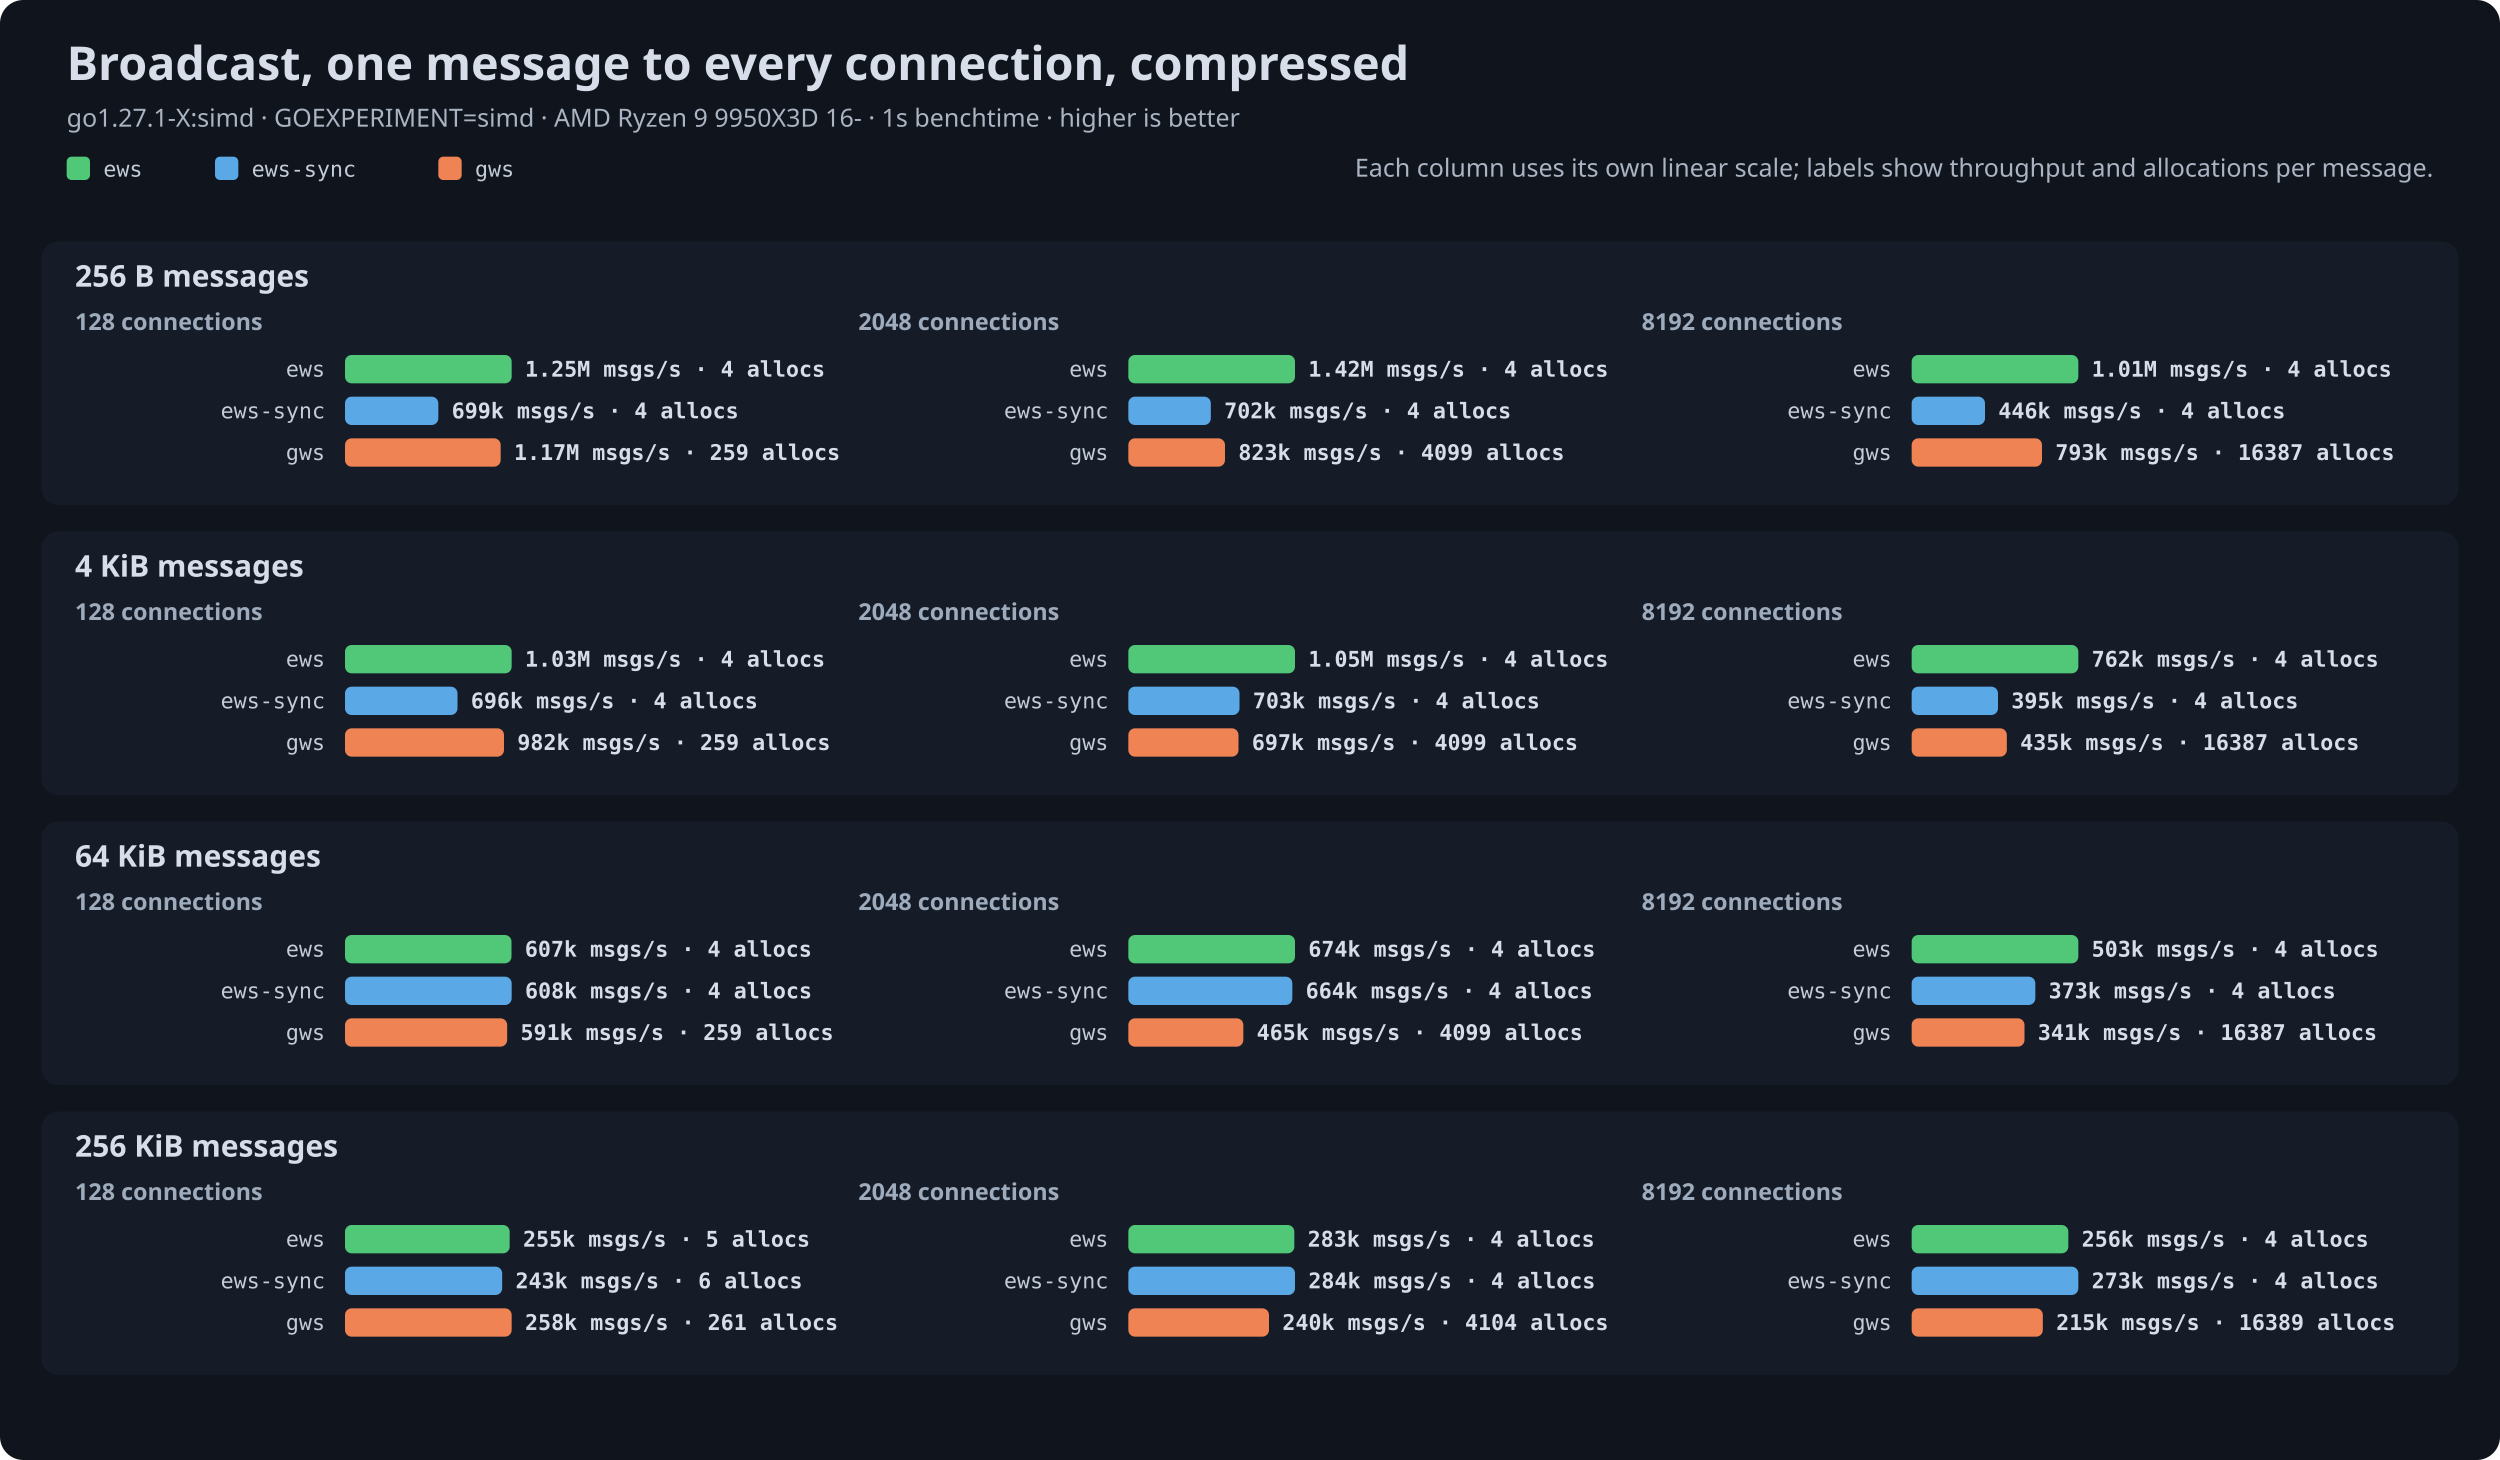
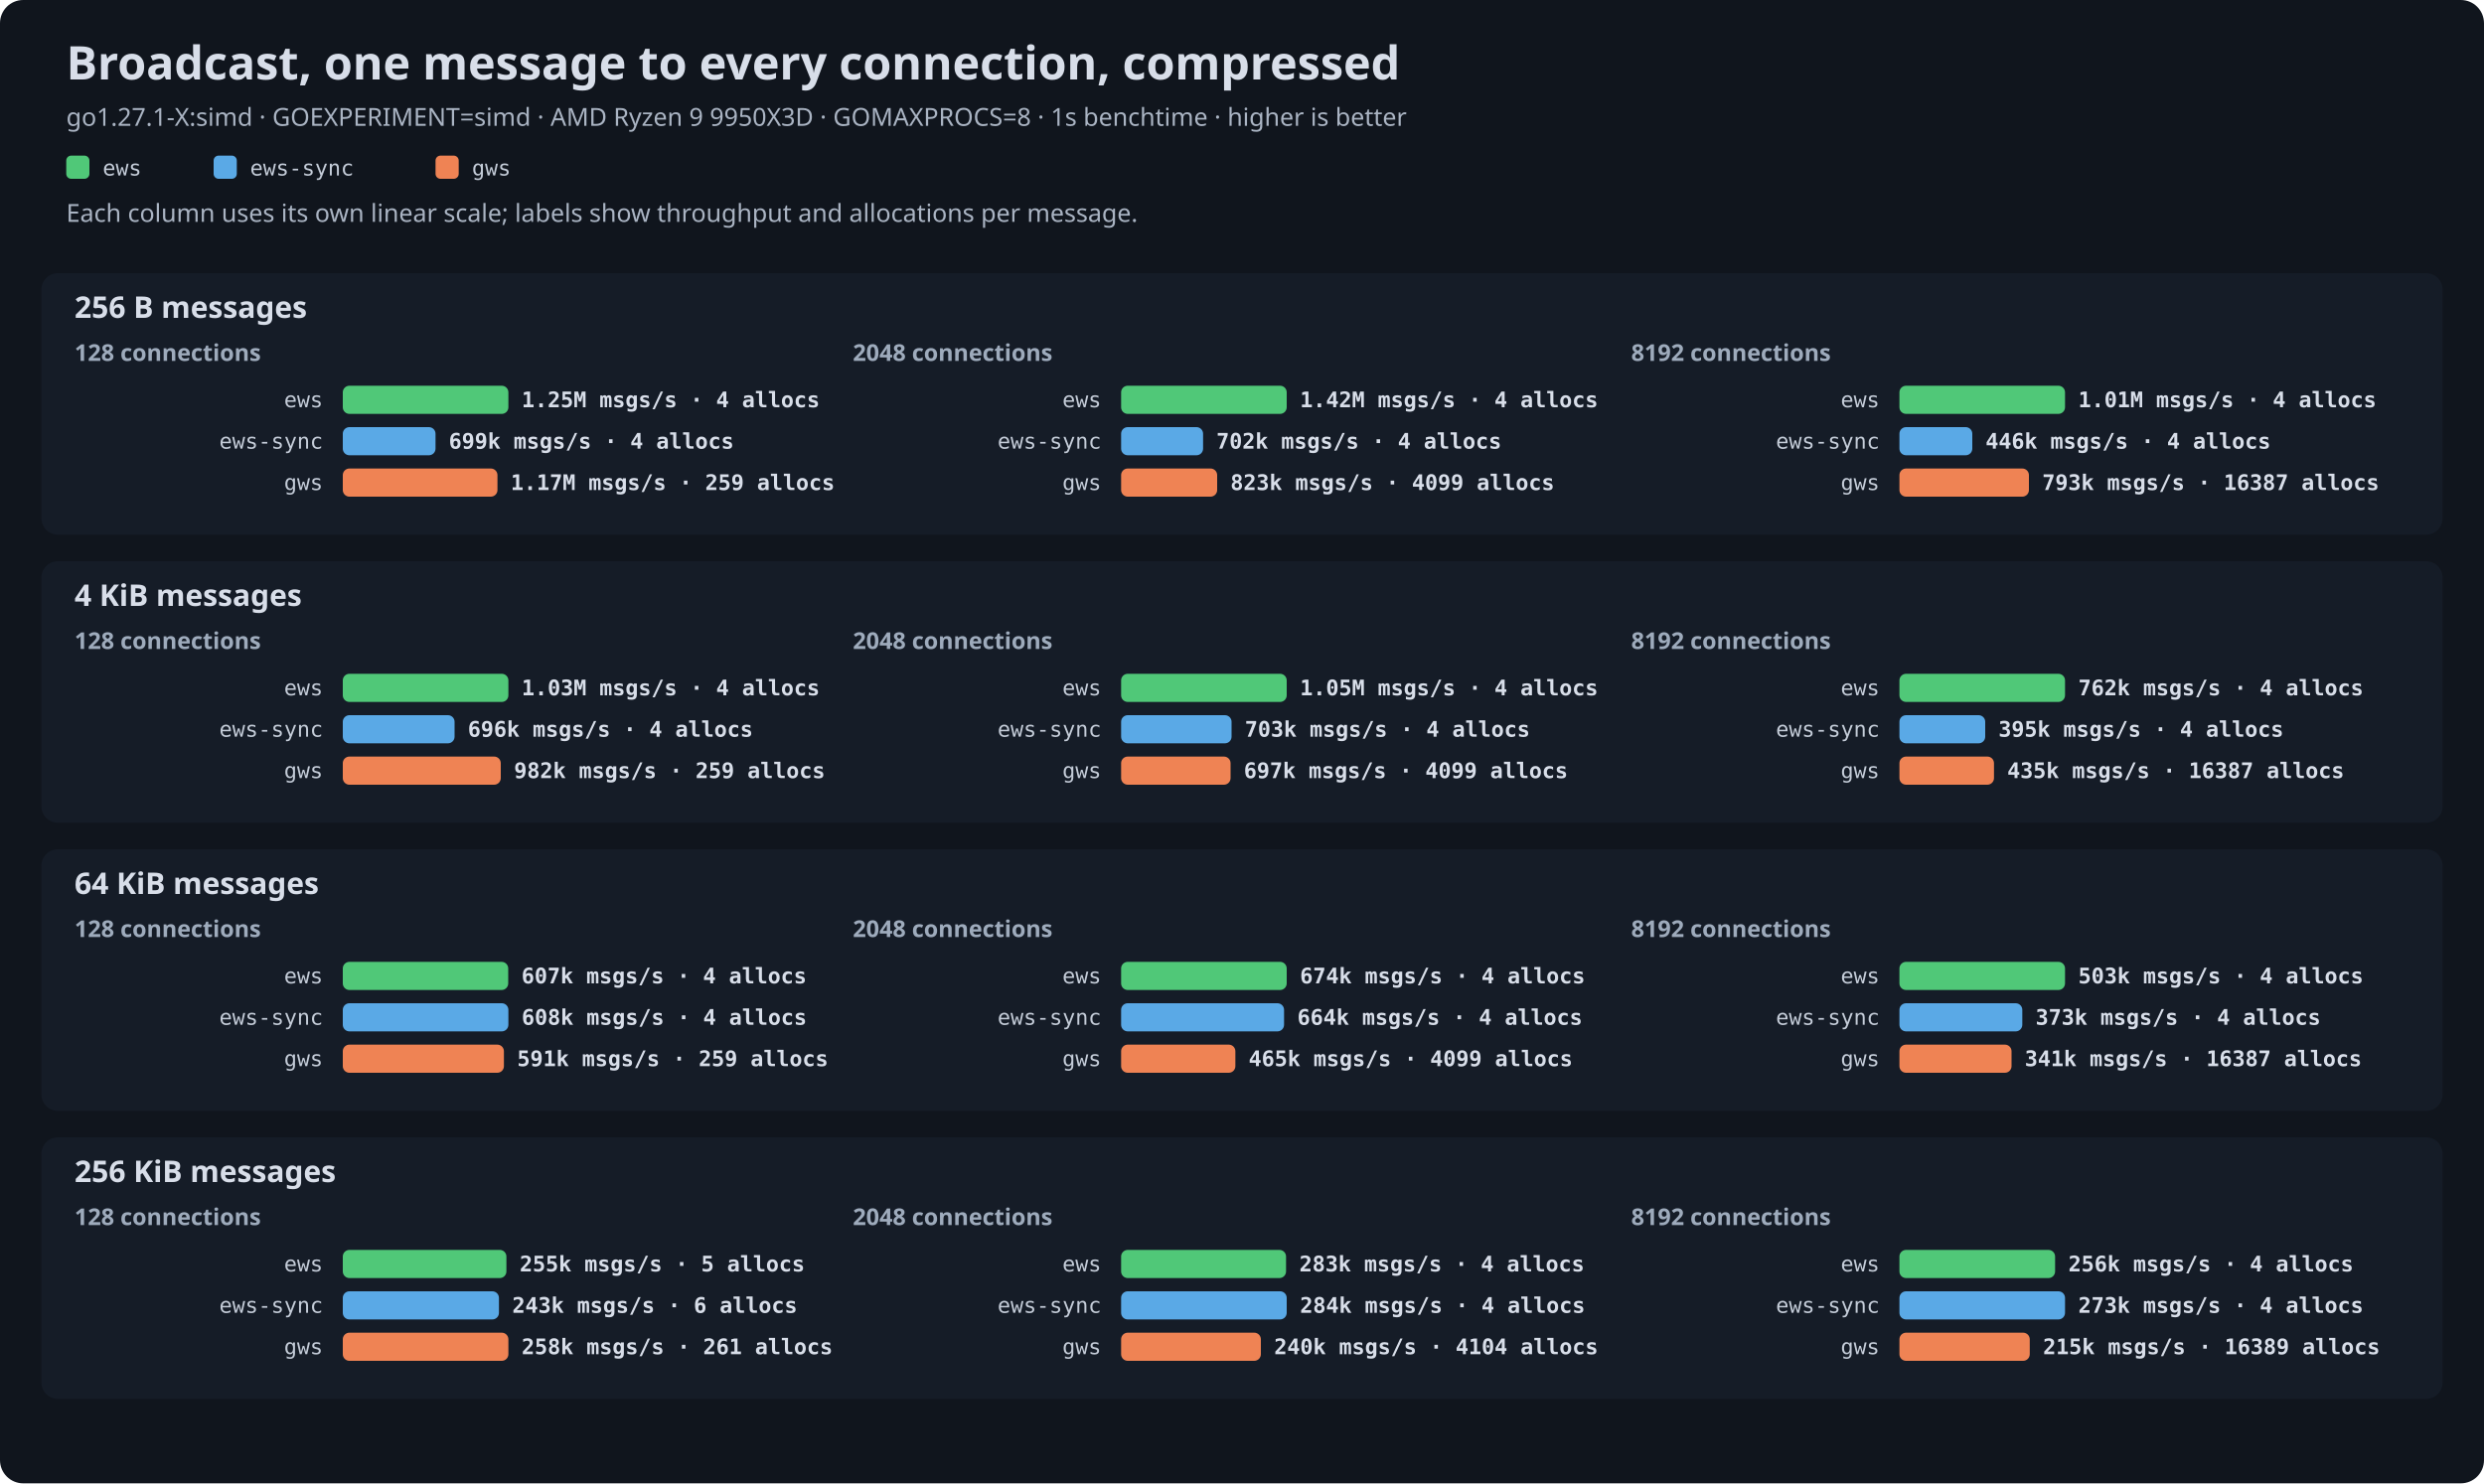
- <svg xmlns="http://www.w3.org/2000/svg" width="1500" height="876" viewBox="0 0 1500 876" role="img" aria-labelledby="title desc">
+ <svg xmlns="http://www.w3.org/2000/svg" width="1500" height="896" viewBox="0 0 1500 896" role="img" aria-labelledby="title desc">
  <style>text{font-family:ui-monospace,SFMono-Regular,Menlo,Consolas,monospace;fill:#d8dee9}.title{font-family:ui-sans-serif,system-ui,sans-serif;font-size:28px;font-weight:700}.subtitle{font-family:ui-sans-serif,system-ui,sans-serif;font-size:15px;fill:#aab4c3}.group{font-family:ui-sans-serif,system-ui,sans-serif;font-size:18px;font-weight:650}.contract{font-family:ui-sans-serif,system-ui,sans-serif;font-size:14px;font-weight:650;fill:#9eabbc}.series{font-size:13px;fill:#c4ccd8}.value{font-size:13px;font-weight:650}.panel{fill:#151c27}</style>
-   <rect width="1500" height="876" rx="14" fill="#10151d" />
+   <rect width="1500" height="896" rx="14" fill="#10151d" />
  <text class="title" x="40" y="48">Broadcast, one message to every connection, compressed</text>
-   <text class="subtitle" x="40" y="76">go1.27.1-X:simd · GOEXPERIMENT=simd · AMD Ryzen 9 9950X3D 16- · 1s benchtime · higher is better</text>
+   <text class="subtitle" x="40" y="76">go1.27.1-X:simd · GOEXPERIMENT=simd · AMD Ryzen 9 9950X3D · GOMAXPROCS=8 · 1s benchtime · higher is better</text>
  <rect x="40" y="94" width="14" height="14" rx="3" fill="#50c878" />
  <text class="series" x="62" y="106">ews</text>
  <rect x="129" y="94" width="14" height="14" rx="3" fill="#5aa9e6" />
  <text class="series" x="151" y="106">ews-sync</text>
  <rect x="263" y="94" width="14" height="14" rx="3" fill="#ef8354" />
  <text class="series" x="285" y="106">gws</text>
-   <text class="subtitle" x="1460" y="106" text-anchor="end">Each column uses its own linear scale; labels show throughput and allocations per message.</text>
-   <g transform="translate(0,145)">
+   <text class="subtitle" x="40" y="134">Each column uses its own linear scale; labels show throughput and allocations per message.</text>
+   <g transform="translate(0,165)">
    <rect class="panel" x="25" y="0" width="1450" height="158" rx="10" />
    <text class="group" x="45" y="27">256 B messages</text>
    <text class="contract" x="45" y="53">128 connections</text>
    <text class="series" x="195" y="81" text-anchor="end">ews</text>
    <rect x="207" y="68" width="100.0" height="17" rx="4" fill="#50c878" />
    <text class="value" x="315.0" y="81">1.25M msgs/s · 4 allocs</text>
    <text class="series" x="195" y="106" text-anchor="end">ews-sync</text>
    <rect x="207" y="93" width="56.0" height="17" rx="4" fill="#5aa9e6" />
    <text class="value" x="271.0" y="106">699k msgs/s · 4 allocs</text>
    <text class="series" x="195" y="131" text-anchor="end">gws</text>
    <rect x="207" y="118" width="93.4" height="17" rx="4" fill="#ef8354" />
    <text class="value" x="308.4" y="131">1.17M msgs/s · 259 allocs</text>
    <text class="contract" x="515" y="53">2048 connections</text>
    <text class="series" x="665" y="81" text-anchor="end">ews</text>
    <rect x="677" y="68" width="100.0" height="17" rx="4" fill="#50c878" />
    <text class="value" x="785.0" y="81">1.42M msgs/s · 4 allocs</text>
    <text class="series" x="665" y="106" text-anchor="end">ews-sync</text>
    <rect x="677" y="93" width="49.5" height="17" rx="4" fill="#5aa9e6" />
    <text class="value" x="734.5" y="106">702k msgs/s · 4 allocs</text>
    <text class="series" x="665" y="131" text-anchor="end">gws</text>
    <rect x="677" y="118" width="58.0" height="17" rx="4" fill="#ef8354" />
    <text class="value" x="743.0" y="131">823k msgs/s · 4099 allocs</text>
    <text class="contract" x="985" y="53">8192 connections</text>
    <text class="series" x="1135" y="81" text-anchor="end">ews</text>
    <rect x="1147" y="68" width="100.0" height="17" rx="4" fill="#50c878" />
    <text class="value" x="1255.0" y="81">1.01M msgs/s · 4 allocs</text>
    <text class="series" x="1135" y="106" text-anchor="end">ews-sync</text>
    <rect x="1147" y="93" width="44.0" height="17" rx="4" fill="#5aa9e6" />
    <text class="value" x="1199.0" y="106">446k msgs/s · 4 allocs</text>
    <text class="series" x="1135" y="131" text-anchor="end">gws</text>
    <rect x="1147" y="118" width="78.2" height="17" rx="4" fill="#ef8354" />
    <text class="value" x="1233.2" y="131">793k msgs/s · 16387 allocs</text>
  </g>
-   <g transform="translate(0,319)">
+   <g transform="translate(0,339)">
    <rect class="panel" x="25" y="0" width="1450" height="158" rx="10" />
    <text class="group" x="45" y="27">4 KiB messages</text>
    <text class="contract" x="45" y="53">128 connections</text>
    <text class="series" x="195" y="81" text-anchor="end">ews</text>
    <rect x="207" y="68" width="100.0" height="17" rx="4" fill="#50c878" />
    <text class="value" x="315.0" y="81">1.03M msgs/s · 4 allocs</text>
    <text class="series" x="195" y="106" text-anchor="end">ews-sync</text>
    <rect x="207" y="93" width="67.5" height="17" rx="4" fill="#5aa9e6" />
    <text class="value" x="282.5" y="106">696k msgs/s · 4 allocs</text>
    <text class="series" x="195" y="131" text-anchor="end">gws</text>
    <rect x="207" y="118" width="95.4" height="17" rx="4" fill="#ef8354" />
    <text class="value" x="310.4" y="131">982k msgs/s · 259 allocs</text>
    <text class="contract" x="515" y="53">2048 connections</text>
    <text class="series" x="665" y="81" text-anchor="end">ews</text>
    <rect x="677" y="68" width="100.0" height="17" rx="4" fill="#50c878" />
    <text class="value" x="785.0" y="81">1.05M msgs/s · 4 allocs</text>
    <text class="series" x="665" y="106" text-anchor="end">ews-sync</text>
    <rect x="677" y="93" width="66.7" height="17" rx="4" fill="#5aa9e6" />
    <text class="value" x="751.7" y="106">703k msgs/s · 4 allocs</text>
    <text class="series" x="665" y="131" text-anchor="end">gws</text>
    <rect x="677" y="118" width="66.1" height="17" rx="4" fill="#ef8354" />
    <text class="value" x="751.1" y="131">697k msgs/s · 4099 allocs</text>
    <text class="contract" x="985" y="53">8192 connections</text>
    <text class="series" x="1135" y="81" text-anchor="end">ews</text>
    <rect x="1147" y="68" width="100.0" height="17" rx="4" fill="#50c878" />
    <text class="value" x="1255.0" y="81">762k msgs/s · 4 allocs</text>
    <text class="series" x="1135" y="106" text-anchor="end">ews-sync</text>
    <rect x="1147" y="93" width="51.8" height="17" rx="4" fill="#5aa9e6" />
    <text class="value" x="1206.8" y="106">395k msgs/s · 4 allocs</text>
    <text class="series" x="1135" y="131" text-anchor="end">gws</text>
    <rect x="1147" y="118" width="57.1" height="17" rx="4" fill="#ef8354" />
    <text class="value" x="1212.1" y="131">435k msgs/s · 16387 allocs</text>
  </g>
-   <g transform="translate(0,493)">
+   <g transform="translate(0,513)">
    <rect class="panel" x="25" y="0" width="1450" height="158" rx="10" />
    <text class="group" x="45" y="27">64 KiB messages</text>
    <text class="contract" x="45" y="53">128 connections</text>
    <text class="series" x="195" y="81" text-anchor="end">ews</text>
    <rect x="207" y="68" width="99.9" height="17" rx="4" fill="#50c878" />
    <text class="value" x="314.9" y="81">607k msgs/s · 4 allocs</text>
    <text class="series" x="195" y="106" text-anchor="end">ews-sync</text>
    <rect x="207" y="93" width="100.0" height="17" rx="4" fill="#5aa9e6" />
    <text class="value" x="315.0" y="106">608k msgs/s · 4 allocs</text>
    <text class="series" x="195" y="131" text-anchor="end">gws</text>
    <rect x="207" y="118" width="97.3" height="17" rx="4" fill="#ef8354" />
    <text class="value" x="312.3" y="131">591k msgs/s · 259 allocs</text>
    <text class="contract" x="515" y="53">2048 connections</text>
    <text class="series" x="665" y="81" text-anchor="end">ews</text>
    <rect x="677" y="68" width="100.0" height="17" rx="4" fill="#50c878" />
    <text class="value" x="785.0" y="81">674k msgs/s · 4 allocs</text>
    <text class="series" x="665" y="106" text-anchor="end">ews-sync</text>
    <rect x="677" y="93" width="98.4" height="17" rx="4" fill="#5aa9e6" />
    <text class="value" x="783.4" y="106">664k msgs/s · 4 allocs</text>
    <text class="series" x="665" y="131" text-anchor="end">gws</text>
    <rect x="677" y="118" width="69.0" height="17" rx="4" fill="#ef8354" />
    <text class="value" x="754.0" y="131">465k msgs/s · 4099 allocs</text>
    <text class="contract" x="985" y="53">8192 connections</text>
    <text class="series" x="1135" y="81" text-anchor="end">ews</text>
    <rect x="1147" y="68" width="100.0" height="17" rx="4" fill="#50c878" />
    <text class="value" x="1255.0" y="81">503k msgs/s · 4 allocs</text>
    <text class="series" x="1135" y="106" text-anchor="end">ews-sync</text>
    <rect x="1147" y="93" width="74.2" height="17" rx="4" fill="#5aa9e6" />
    <text class="value" x="1229.2" y="106">373k msgs/s · 4 allocs</text>
    <text class="series" x="1135" y="131" text-anchor="end">gws</text>
    <rect x="1147" y="118" width="67.7" height="17" rx="4" fill="#ef8354" />
    <text class="value" x="1222.7" y="131">341k msgs/s · 16387 allocs</text>
  </g>
-   <g transform="translate(0,667)">
+   <g transform="translate(0,687)">
    <rect class="panel" x="25" y="0" width="1450" height="158" rx="10" />
    <text class="group" x="45" y="27">256 KiB messages</text>
    <text class="contract" x="45" y="53">128 connections</text>
    <text class="series" x="195" y="81" text-anchor="end">ews</text>
    <rect x="207" y="68" width="98.8" height="17" rx="4" fill="#50c878" />
    <text class="value" x="313.8" y="81">255k msgs/s · 5 allocs</text>
    <text class="series" x="195" y="106" text-anchor="end">ews-sync</text>
    <rect x="207" y="93" width="94.3" height="17" rx="4" fill="#5aa9e6" />
    <text class="value" x="309.3" y="106">243k msgs/s · 6 allocs</text>
    <text class="series" x="195" y="131" text-anchor="end">gws</text>
    <rect x="207" y="118" width="100.0" height="17" rx="4" fill="#ef8354" />
    <text class="value" x="315.0" y="131">258k msgs/s · 261 allocs</text>
    <text class="contract" x="515" y="53">2048 connections</text>
    <text class="series" x="665" y="81" text-anchor="end">ews</text>
    <rect x="677" y="68" width="99.6" height="17" rx="4" fill="#50c878" />
    <text class="value" x="784.6" y="81">283k msgs/s · 4 allocs</text>
    <text class="series" x="665" y="106" text-anchor="end">ews-sync</text>
    <rect x="677" y="93" width="100.0" height="17" rx="4" fill="#5aa9e6" />
    <text class="value" x="785.0" y="106">284k msgs/s · 4 allocs</text>
    <text class="series" x="665" y="131" text-anchor="end">gws</text>
    <rect x="677" y="118" width="84.4" height="17" rx="4" fill="#ef8354" />
    <text class="value" x="769.4" y="131">240k msgs/s · 4104 allocs</text>
    <text class="contract" x="985" y="53">8192 connections</text>
    <text class="series" x="1135" y="81" text-anchor="end">ews</text>
    <rect x="1147" y="68" width="94.0" height="17" rx="4" fill="#50c878" />
    <text class="value" x="1249.0" y="81">256k msgs/s · 4 allocs</text>
    <text class="series" x="1135" y="106" text-anchor="end">ews-sync</text>
    <rect x="1147" y="93" width="100.0" height="17" rx="4" fill="#5aa9e6" />
    <text class="value" x="1255.0" y="106">273k msgs/s · 4 allocs</text>
    <text class="series" x="1135" y="131" text-anchor="end">gws</text>
    <rect x="1147" y="118" width="78.7" height="17" rx="4" fill="#ef8354" />
    <text class="value" x="1233.7" y="131">215k msgs/s · 16389 allocs</text>
  </g>
</svg>
